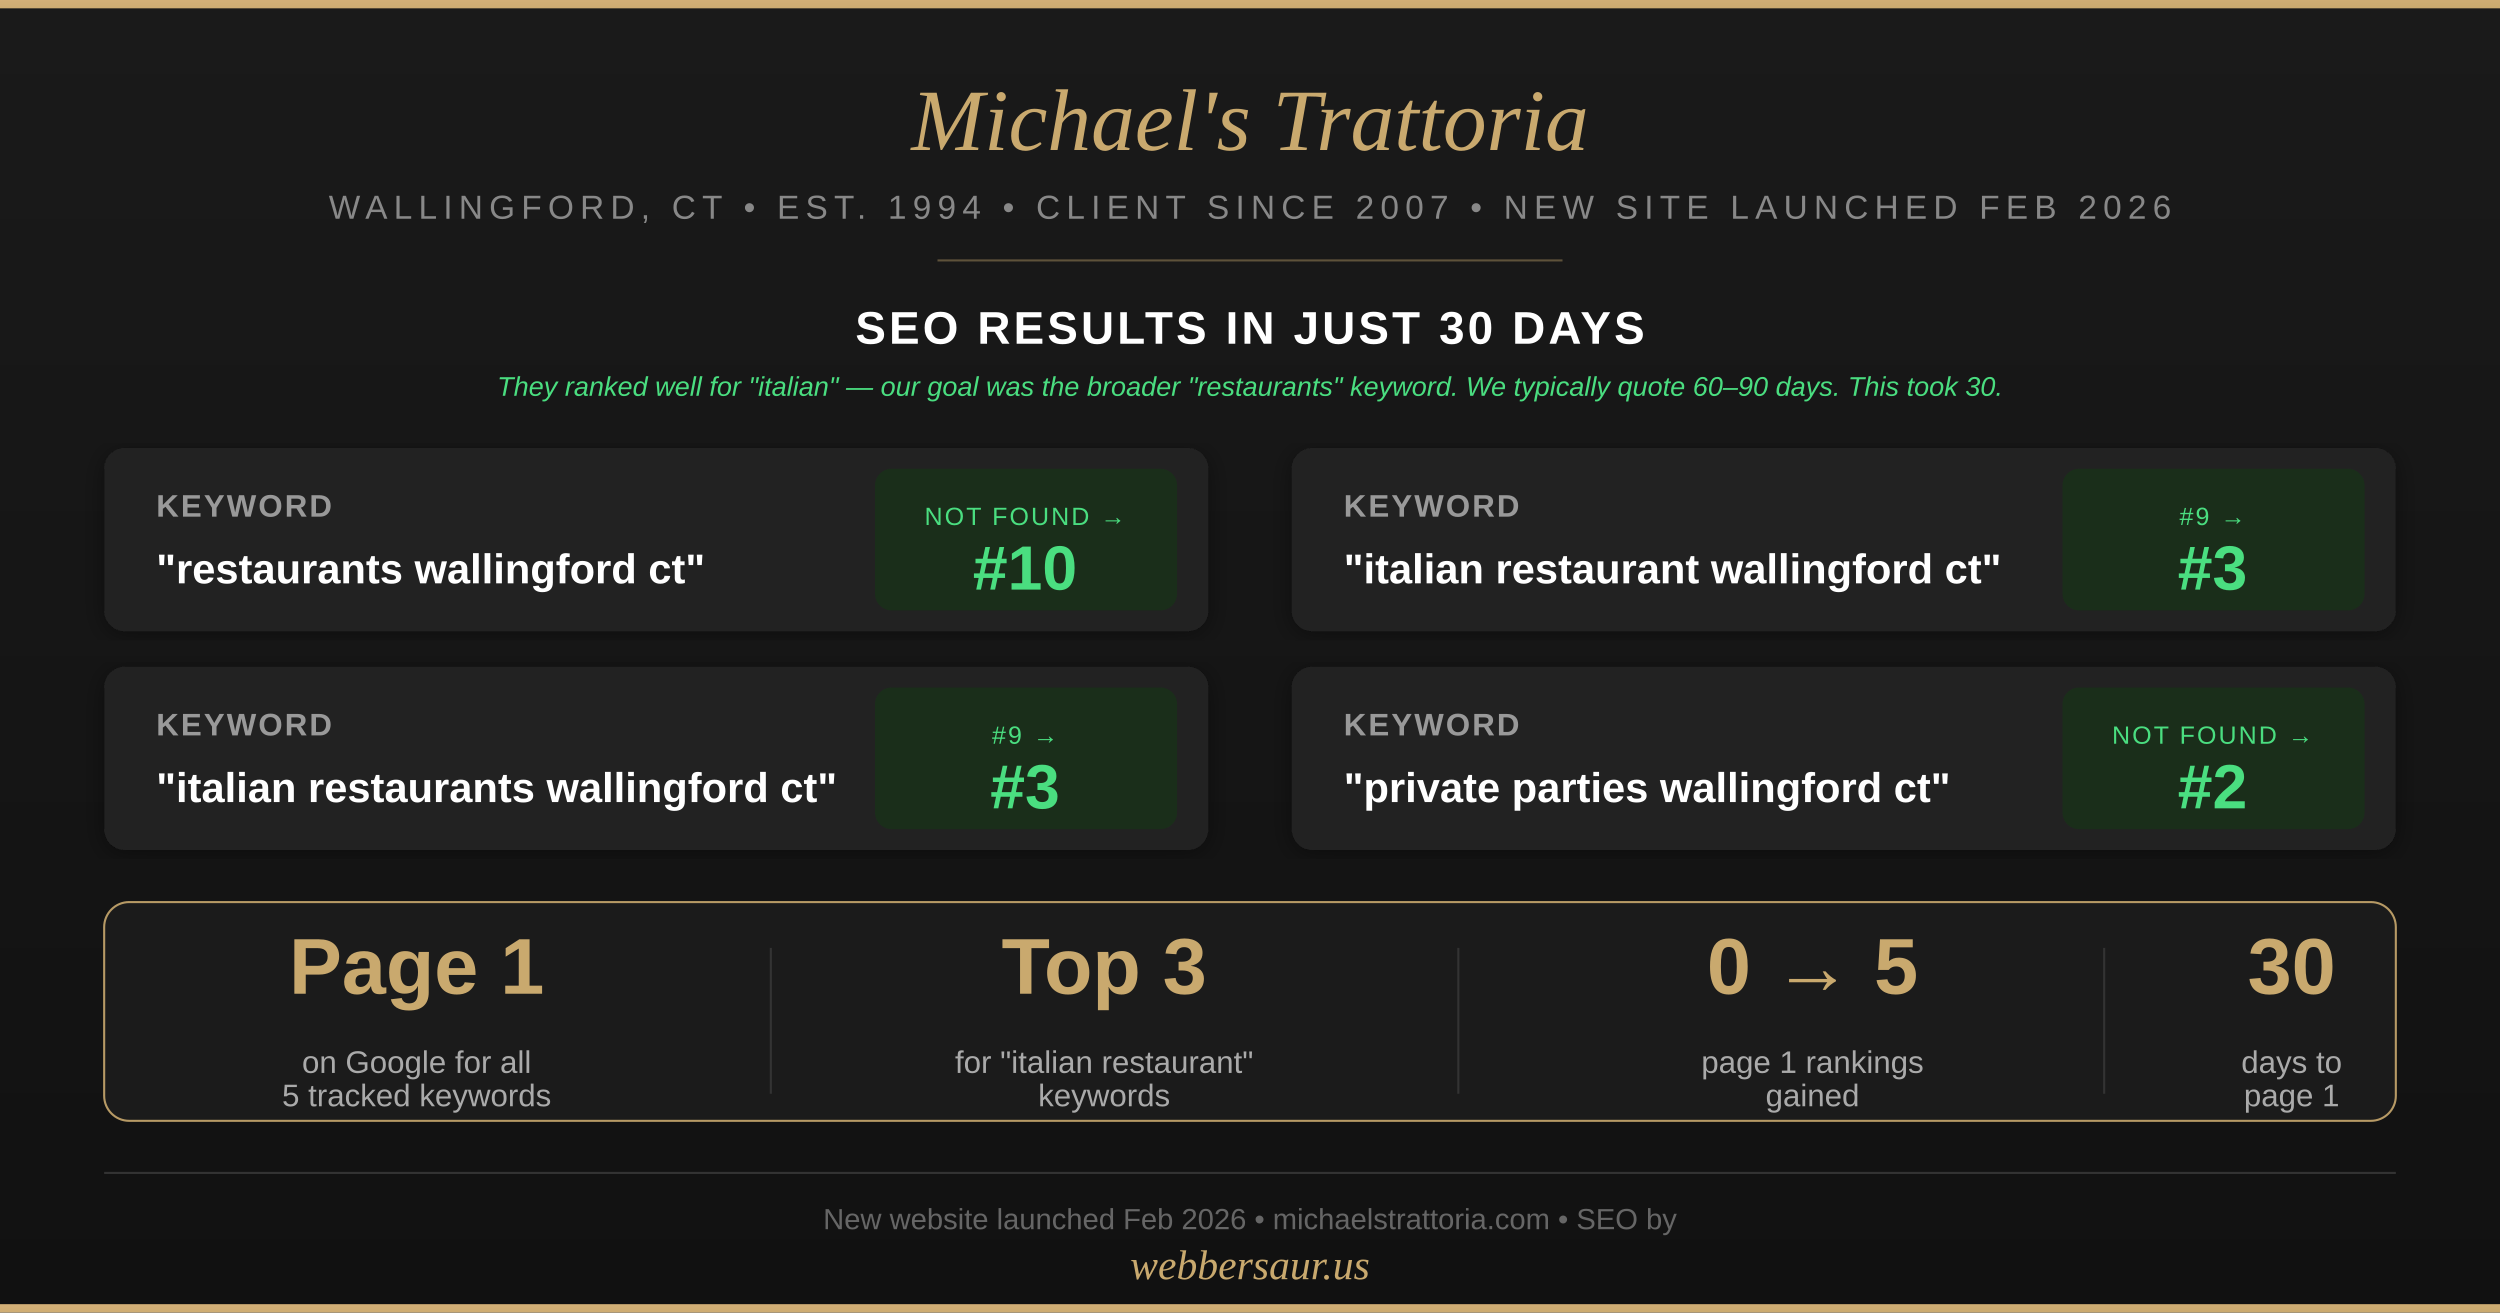
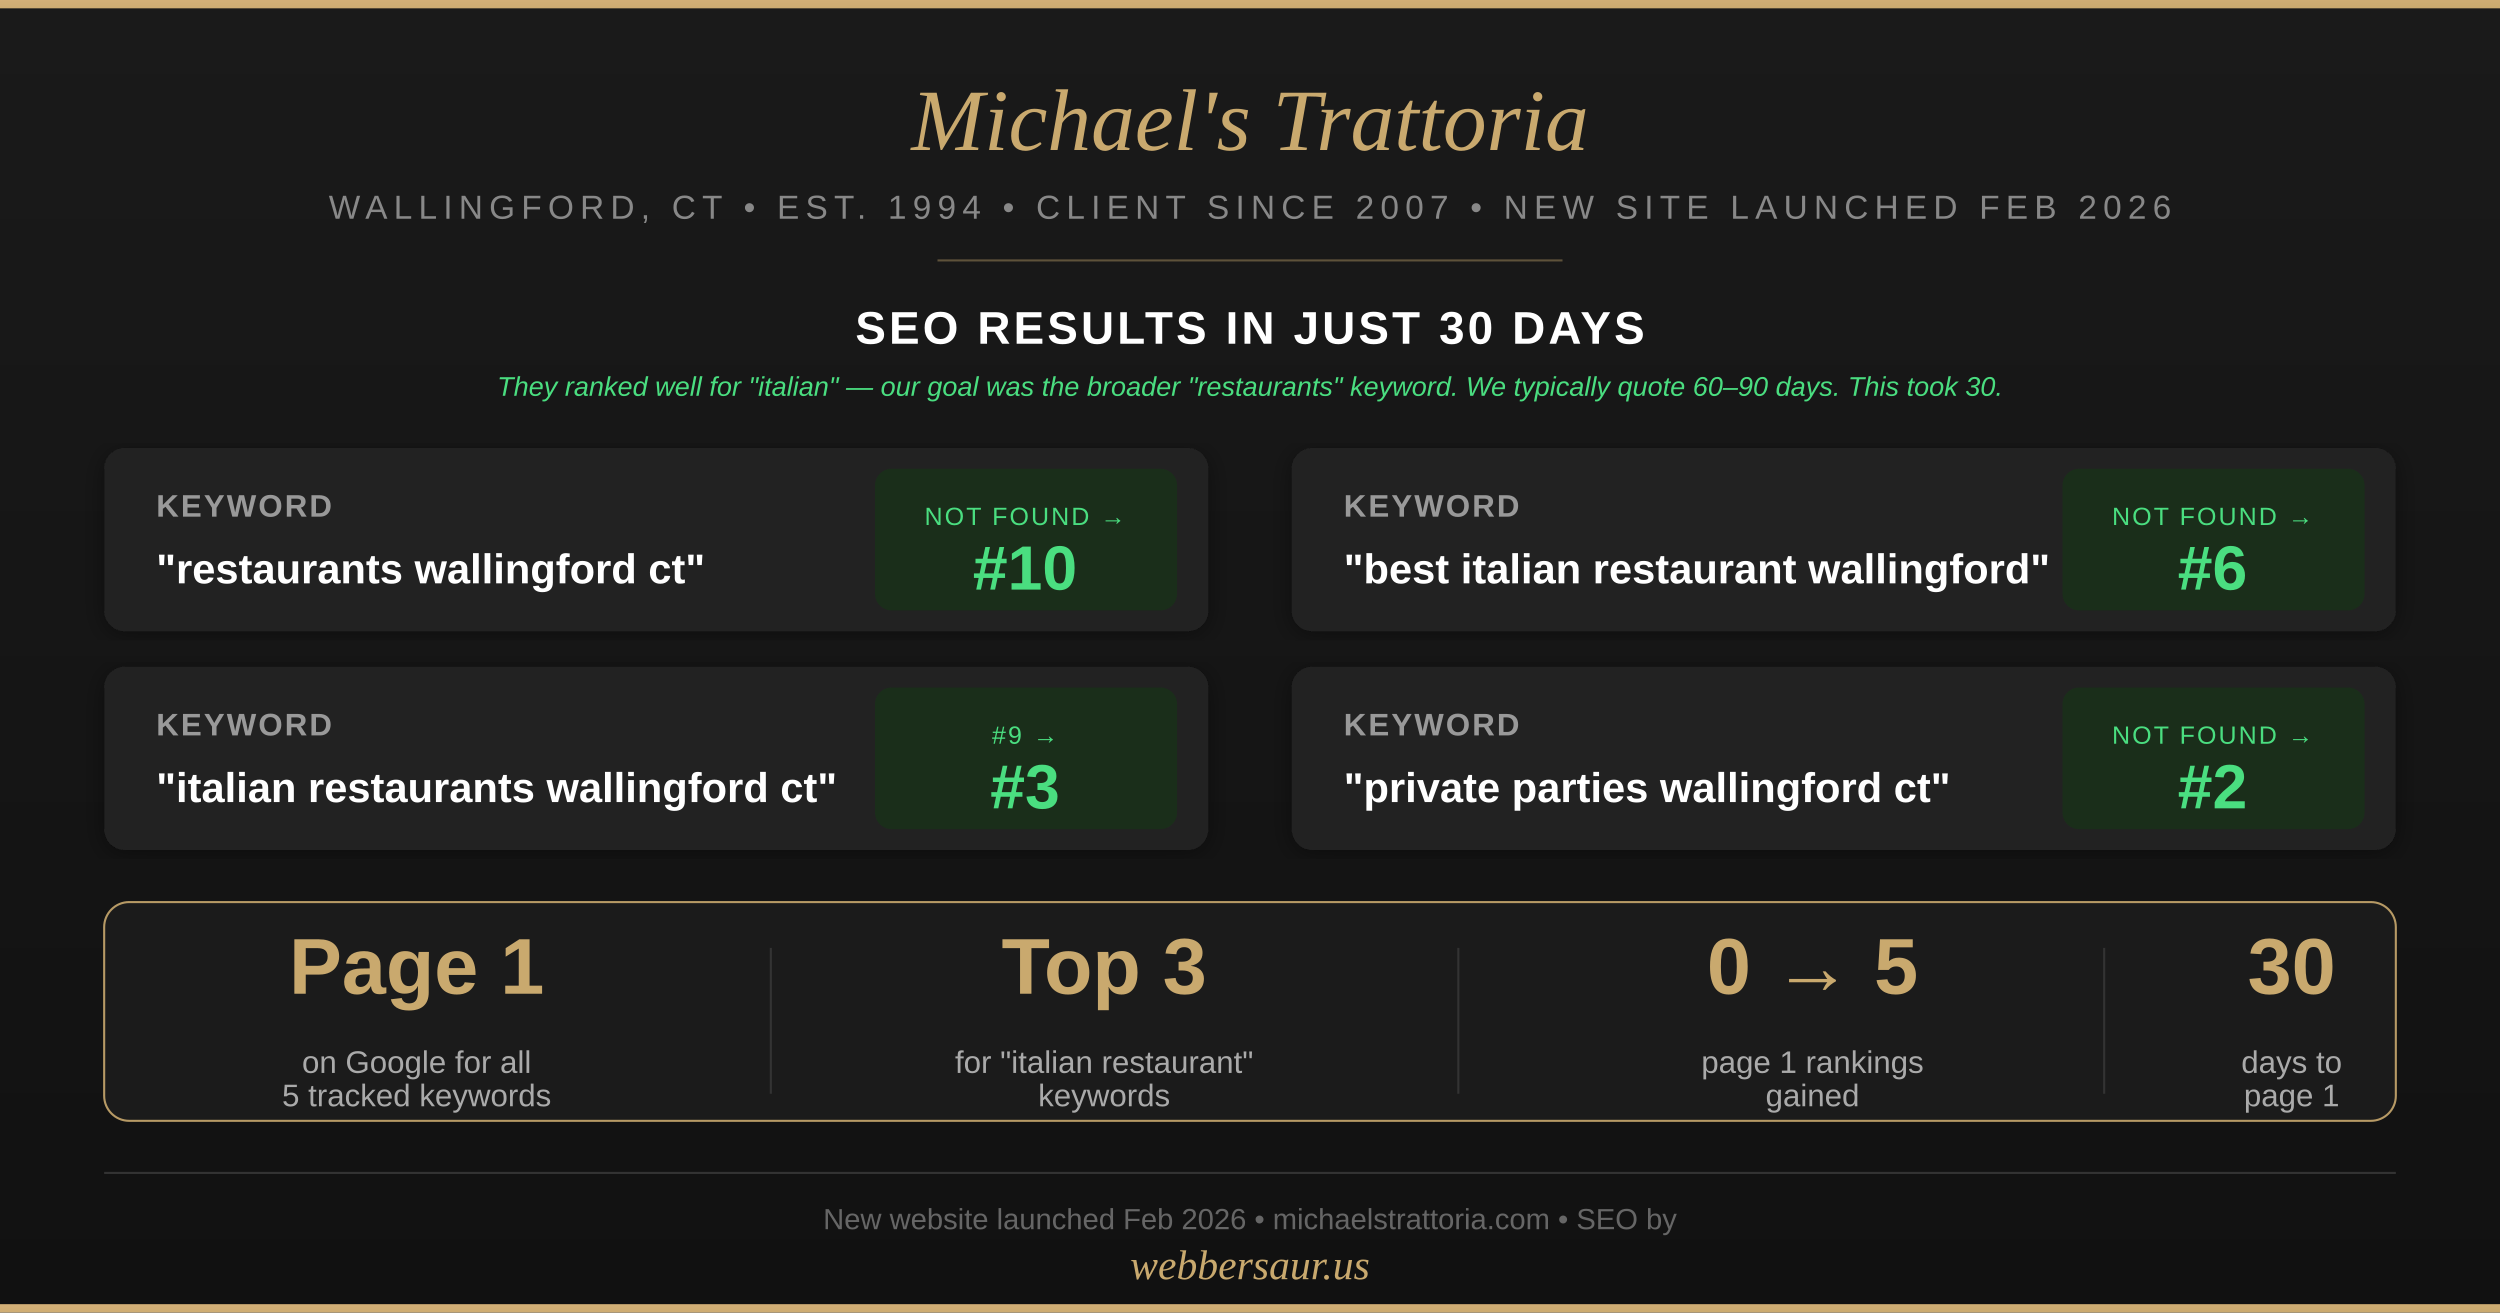
<svg xmlns="http://www.w3.org/2000/svg" viewBox="0 0 1200 630" width="1200" height="630">
  <defs>
    <linearGradient id="bg" x1="0" y1="0" x2="0" y2="1">
      <stop offset="0%" stop-color="#1a1a1a" />
      <stop offset="100%" stop-color="#111111" />
    </linearGradient>
    <linearGradient id="gold" x1="0" y1="0" x2="1" y2="1">
      <stop offset="0%" stop-color="#d4b078" />
      <stop offset="100%" stop-color="#c9a96e" />
    </linearGradient>
    <linearGradient id="greenGrad" x1="0" y1="0" x2="0" y2="1">
      <stop offset="0%" stop-color="#4ade80" />
      <stop offset="100%" stop-color="#22c55e" />
    </linearGradient>
    <filter id="shadow" x="-5%" y="-5%" width="110%" height="110%">
      <feDropShadow dx="0" dy="2" stdDeviation="6" flood-color="#000" flood-opacity="0.4" />
    </filter>
  </defs>
  <rect width="1200" height="630" fill="url(#bg)" />
  <rect x="0" y="0" width="1200" height="4" fill="url(#gold)" />
  <text x="600" y="72" text-anchor="middle" font-family="Georgia, 'Times New Roman', serif" font-size="42" fill="#c9a96e" font-style="italic">Michael's Trattoria</text>
  <text x="600" y="105" text-anchor="middle" font-family="Arial, Helvetica, sans-serif" font-size="16" fill="#888" letter-spacing="3">WALLINGFORD, CT  •  EST. 1994  •  CLIENT SINCE 2007  •  NEW SITE LAUNCHED FEB 2026</text>
  <line x1="450" y1="125" x2="750" y2="125" stroke="#c9a96e" stroke-width="1" opacity="0.4" />
  <text x="600" y="165" text-anchor="middle" font-family="Arial, Helvetica, sans-serif" font-size="22" fill="#ffffff" font-weight="bold" letter-spacing="1.5">SEO RESULTS IN JUST 30 DAYS</text>
  <text x="600" y="190" text-anchor="middle" font-family="Arial, Helvetica, sans-serif" font-size="13" fill="#4ade80" font-style="italic">They ranked well for "italian" — our goal was the broader "restaurants" keyword. We typically quote 60–90 days. This took 30.</text>
  <rect x="50" y="215" width="530" height="88" rx="10" fill="#222222" filter="url(#shadow)" />
  <text x="75" y="248" font-family="Arial, Helvetica, sans-serif" font-size="15" fill="#999" font-weight="bold" letter-spacing="1">KEYWORD</text>
  <text x="75" y="280" font-family="Arial, Helvetica, sans-serif" font-size="20" fill="#ffffff" font-weight="bold">"restaurants wallingford ct"</text>
  <rect x="420" y="225" width="145" height="68" rx="8" fill="#1a2e1a" />
  <text x="492" y="252" text-anchor="middle" font-family="Arial, Helvetica, sans-serif" font-size="12" fill="#4ade80" letter-spacing="1">NOT FOUND →</text>
  <text x="492" y="283" text-anchor="middle" font-family="Arial, Helvetica, sans-serif" font-size="30" fill="#4ade80" font-weight="bold">#10</text>
  <rect x="620" y="215" width="530" height="88" rx="10" fill="#222222" filter="url(#shadow)" />
  <text x="645" y="248" font-family="Arial, Helvetica, sans-serif" font-size="15" fill="#999" font-weight="bold" letter-spacing="1">KEYWORD</text>
-   <text x="645" y="280" font-family="Arial, Helvetica, sans-serif" font-size="20" fill="#ffffff" font-weight="bold">"italian restaurant wallingford ct"</text>
+   <text x="645" y="280" font-family="Arial, Helvetica, sans-serif" font-size="20" fill="#ffffff" font-weight="bold">"best italian restaurant wallingford"</text>
  <rect x="990" y="225" width="145" height="68" rx="8" fill="#1a2e1a" />
-   <text x="1062" y="252" text-anchor="middle" font-family="Arial, Helvetica, sans-serif" font-size="12" fill="#4ade80" letter-spacing="1">#9 →</text>
-   <text x="1062" y="283" text-anchor="middle" font-family="Arial, Helvetica, sans-serif" font-size="30" fill="#4ade80" font-weight="bold">#3</text>
+   <text x="1062" y="252" text-anchor="middle" font-family="Arial, Helvetica, sans-serif" font-size="12" fill="#4ade80" letter-spacing="1">NOT FOUND →</text>
+   <text x="1062" y="283" text-anchor="middle" font-family="Arial, Helvetica, sans-serif" font-size="30" fill="#4ade80" font-weight="bold">#6</text>
  <rect x="50" y="320" width="530" height="88" rx="10" fill="#222222" filter="url(#shadow)" />
  <text x="75" y="353" font-family="Arial, Helvetica, sans-serif" font-size="15" fill="#999" font-weight="bold" letter-spacing="1">KEYWORD</text>
  <text x="75" y="385" font-family="Arial, Helvetica, sans-serif" font-size="20" fill="#ffffff" font-weight="bold">"italian restaurants wallingford ct"</text>
  <rect x="420" y="330" width="145" height="68" rx="8" fill="#1a2e1a" />
  <text x="492" y="357" text-anchor="middle" font-family="Arial, Helvetica, sans-serif" font-size="12" fill="#4ade80" letter-spacing="1">#9 →</text>
  <text x="492" y="388" text-anchor="middle" font-family="Arial, Helvetica, sans-serif" font-size="30" fill="#4ade80" font-weight="bold">#3</text>
  <rect x="620" y="320" width="530" height="88" rx="10" fill="#222222" filter="url(#shadow)" />
  <text x="645" y="353" font-family="Arial, Helvetica, sans-serif" font-size="15" fill="#999" font-weight="bold" letter-spacing="1">KEYWORD</text>
  <text x="645" y="385" font-family="Arial, Helvetica, sans-serif" font-size="20" fill="#ffffff" font-weight="bold">"private parties wallingford ct"</text>
  <rect x="990" y="330" width="145" height="68" rx="8" fill="#1a2e1a" />
  <text x="1062" y="357" text-anchor="middle" font-family="Arial, Helvetica, sans-serif" font-size="12" fill="#4ade80" letter-spacing="1">NOT FOUND →</text>
  <text x="1062" y="388" text-anchor="middle" font-family="Arial, Helvetica, sans-serif" font-size="30" fill="#4ade80" font-weight="bold">#2</text>
  <rect x="50" y="433" width="1100" height="105" rx="12" fill="#1c1c1c" stroke="#c9a96e" stroke-width="1" opacity="0.9" />
  <text x="200" y="477" text-anchor="middle" font-family="Arial, Helvetica, sans-serif" font-size="38" fill="#c9a96e" font-weight="bold">Page 1</text>
  <text x="200" y="515" text-anchor="middle" font-family="Arial, Helvetica, sans-serif" font-size="15" fill="#aaa">on Google for all</text>
  <text x="200" y="531" text-anchor="middle" font-family="Arial, Helvetica, sans-serif" font-size="15" fill="#aaa">5 tracked keywords</text>
  <line x1="370" y1="455" x2="370" y2="525" stroke="#333" stroke-width="1" />
  <text x="530" y="477" text-anchor="middle" font-family="Arial, Helvetica, sans-serif" font-size="38" fill="#c9a96e" font-weight="bold">Top 3</text>
  <text x="530" y="515" text-anchor="middle" font-family="Arial, Helvetica, sans-serif" font-size="15" fill="#aaa">for "italian restaurant"</text>
  <text x="530" y="531" text-anchor="middle" font-family="Arial, Helvetica, sans-serif" font-size="15" fill="#aaa">keywords</text>
  <line x1="700" y1="455" x2="700" y2="525" stroke="#333" stroke-width="1" />
  <text x="870" y="477" text-anchor="middle" font-family="Arial, Helvetica, sans-serif" font-size="38" fill="#c9a96e" font-weight="bold">0 → 5</text>
  <text x="870" y="515" text-anchor="middle" font-family="Arial, Helvetica, sans-serif" font-size="15" fill="#aaa">page 1 rankings</text>
  <text x="870" y="531" text-anchor="middle" font-family="Arial, Helvetica, sans-serif" font-size="15" fill="#aaa">gained</text>
  <line x1="1010" y1="455" x2="1010" y2="525" stroke="#333" stroke-width="1" />
  <text x="1100" y="477" text-anchor="middle" font-family="Arial, Helvetica, sans-serif" font-size="38" fill="#c9a96e" font-weight="bold">30</text>
  <text x="1100" y="515" text-anchor="middle" font-family="Arial, Helvetica, sans-serif" font-size="15" fill="#aaa">days to</text>
  <text x="1100" y="531" text-anchor="middle" font-family="Arial, Helvetica, sans-serif" font-size="15" fill="#aaa">page 1</text>
  <line x1="50" y1="563" x2="1150" y2="563" stroke="#333" stroke-width="1" />
  <text x="600" y="590" text-anchor="middle" font-family="Arial, Helvetica, sans-serif" font-size="14" fill="#666">New website launched Feb 2026  •  michaelstrattoria.com  •  SEO by</text>
  <text x="600" y="614" text-anchor="middle" font-family="Georgia, 'Times New Roman', serif" font-size="20" fill="#c9a96e" font-style="italic">webbersaur.us</text>
  <rect x="0" y="626" width="1200" height="4" fill="url(#gold)" />
</svg>
